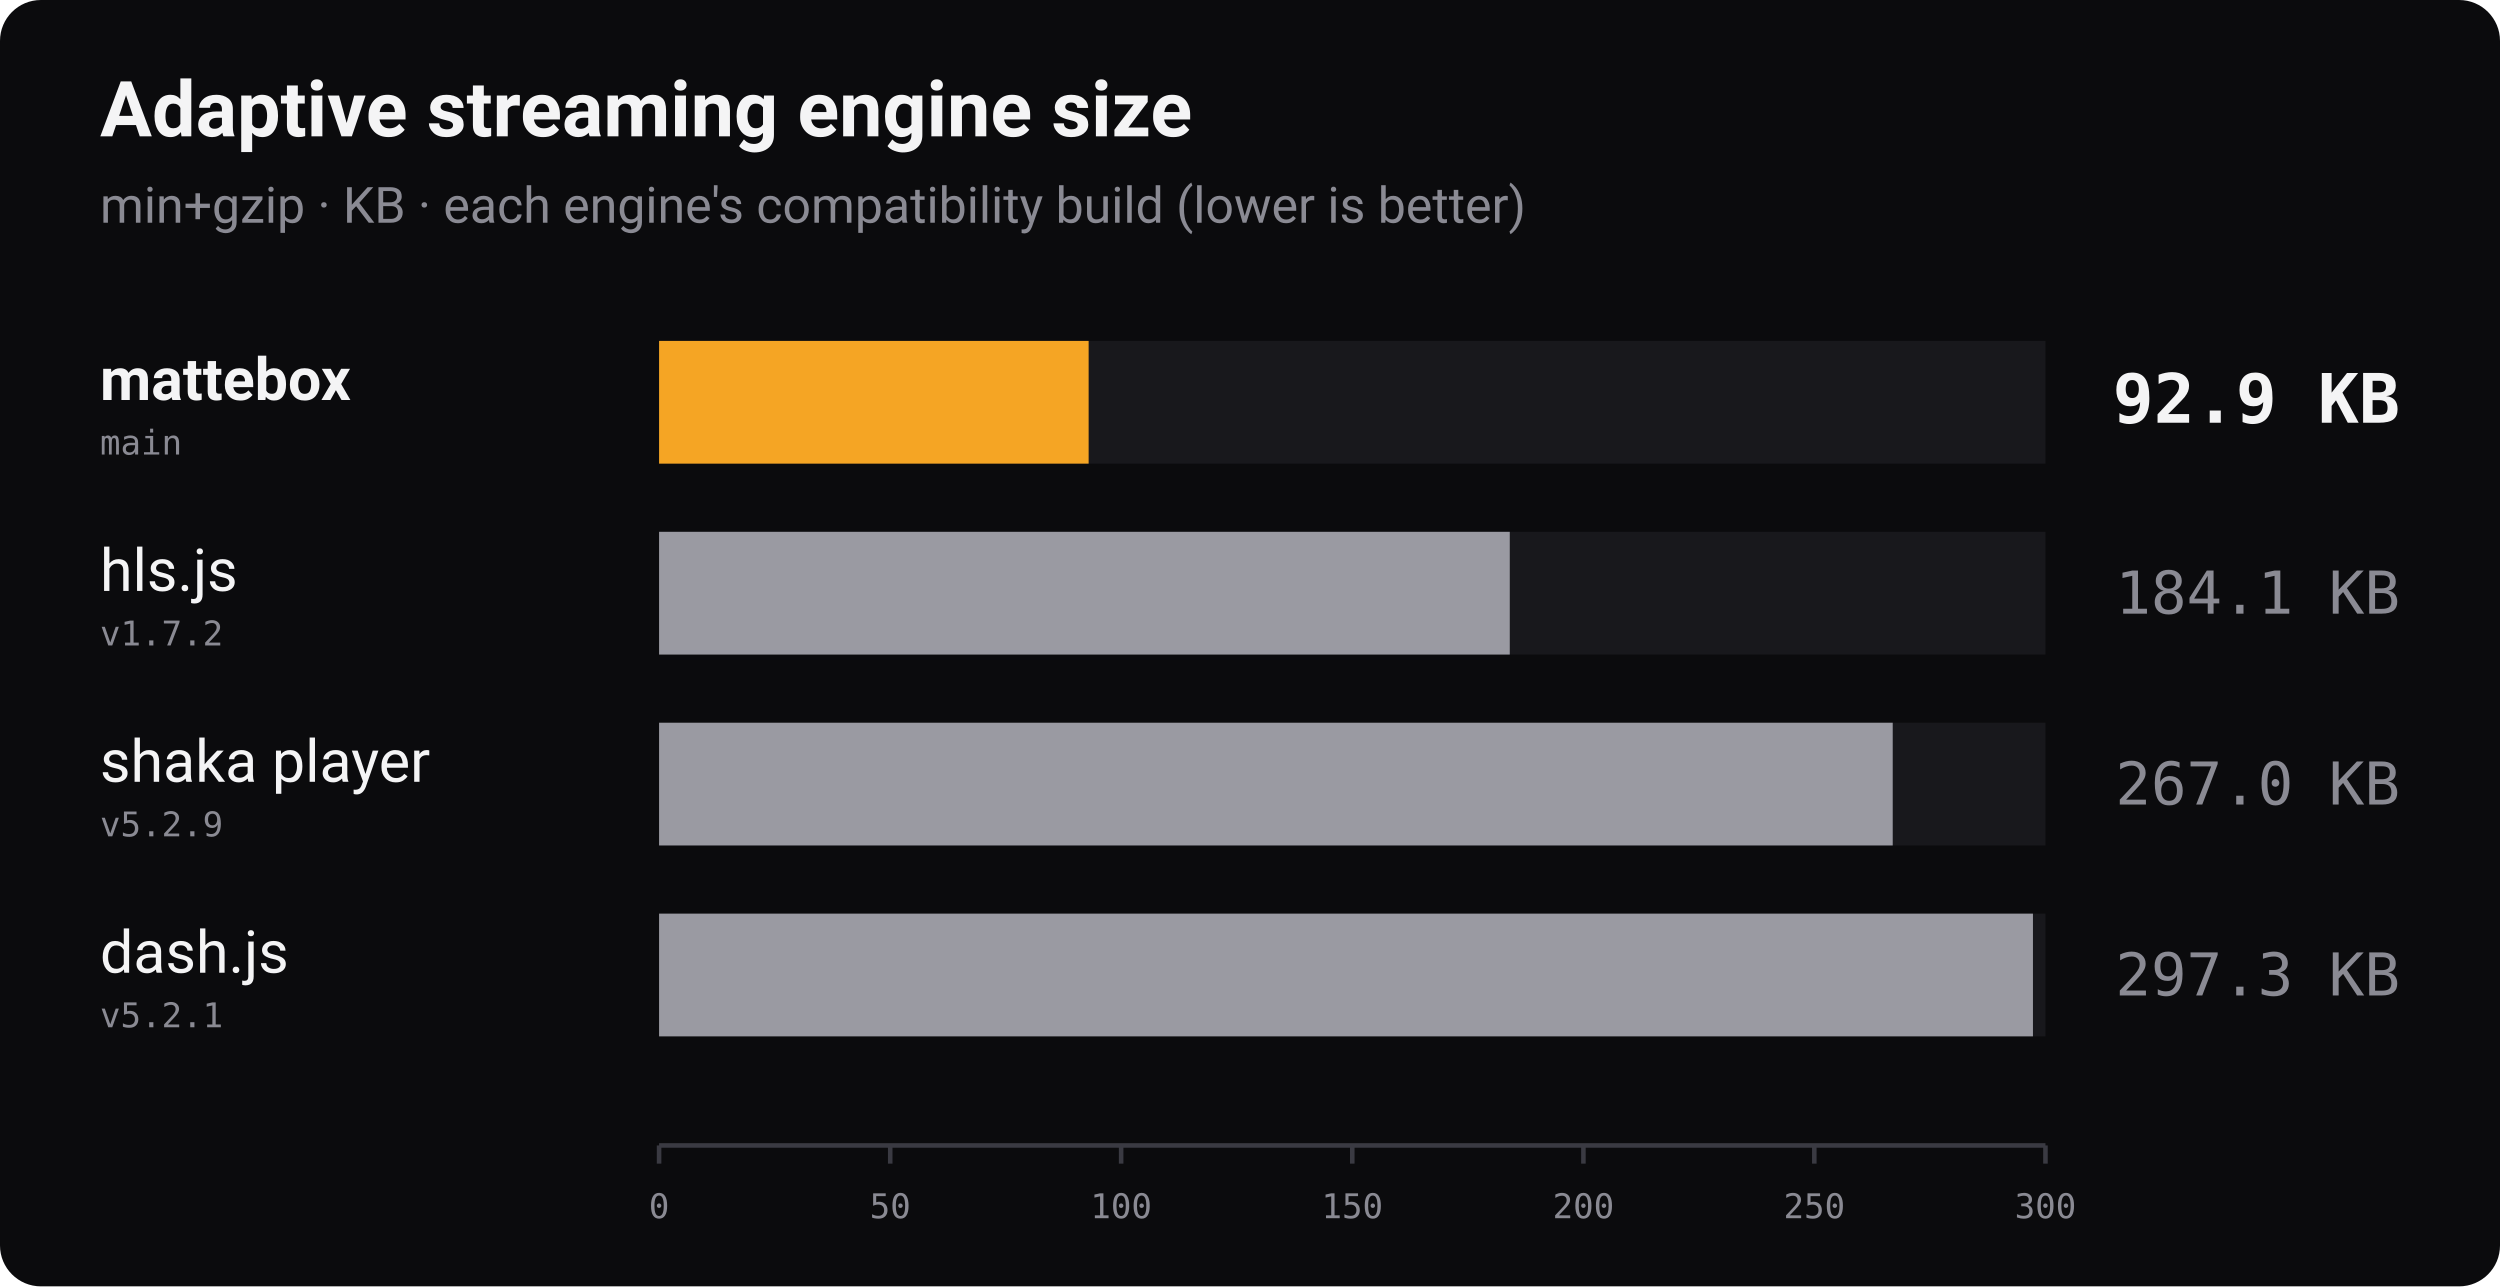
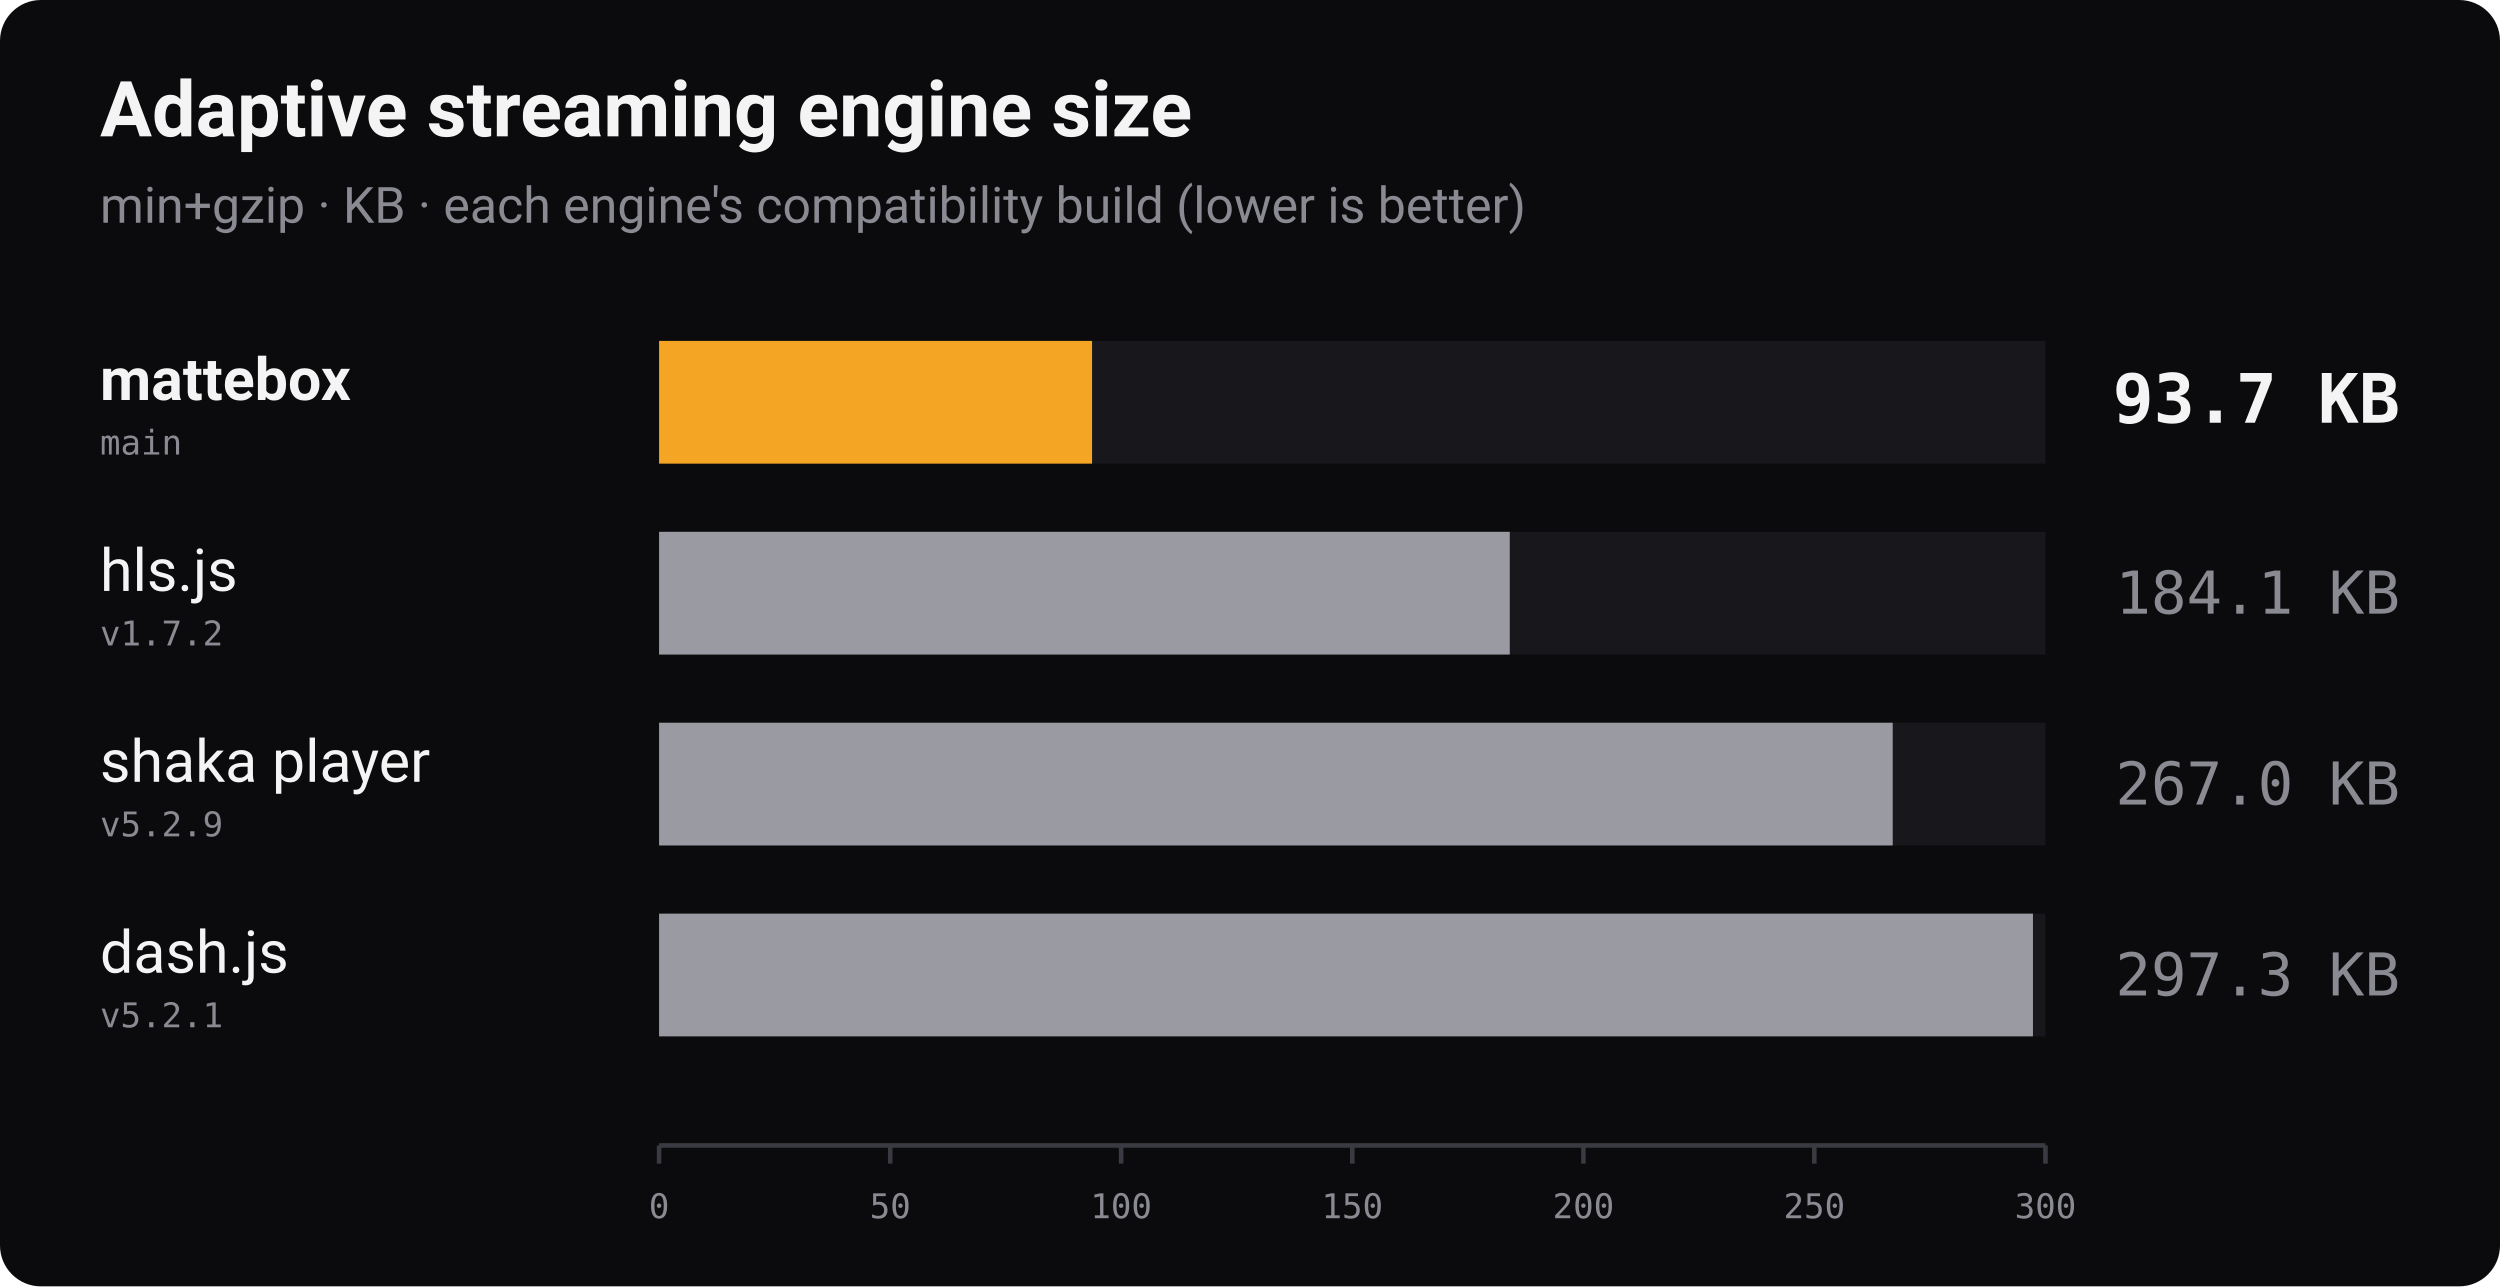
<svg xmlns="http://www.w3.org/2000/svg" width="1100" height="566" viewBox="0 0 1100 566" role="img" aria-label="Bundle size of adaptive streaming players, min+gzip, lower is better">
  <rect width="1100" height="566" rx="18" fill="#0b0b0d" />
  <text x="44" y="60" font-family="-apple-system, 'Segoe UI', Roboto, Helvetica, Arial, sans-serif" font-size="34" font-weight="700" fill="#f4f4f5">Adaptive streaming engine size</text>
  <text x="44" y="98" font-family="-apple-system, 'Segoe UI', Roboto, Helvetica, Arial, sans-serif" font-size="22" fill="#8a8a93">min+gzip · KB · each engine's compatibility build (lower is better)</text>
  <text x="44" y="176" font-family="-apple-system, 'Segoe UI', Roboto, Helvetica, Arial, sans-serif" font-size="26" font-weight="700" fill="#f4f4f5">mattebox</text>
  <text x="44" y="200" font-family="ui-monospace, 'SF Mono', Menlo, Consolas, monospace" font-size="15" fill="#8a8a93">main</text>
  <rect x="290" y="150" width="610" height="54" fill="#18181c" />
-   <rect x="290" y="150" width="189.0" height="54" fill="#f5a524" />
-   <text x="1056" y="186" text-anchor="end" font-family="ui-monospace, 'SF Mono', Menlo, Consolas, monospace" font-size="30" font-weight="700" fill="#f4f4f5">92.9 KB</text>
+   <rect x="290" y="150" width="190.5" height="54" fill="#f5a524" />
+   <text x="1056" y="186" text-anchor="end" font-family="ui-monospace, 'SF Mono', Menlo, Consolas, monospace" font-size="30" font-weight="700" fill="#f4f4f5">93.7 KB</text>
  <text x="44" y="260" font-family="-apple-system, 'Segoe UI', Roboto, Helvetica, Arial, sans-serif" font-size="26" font-weight="400" fill="#f4f4f5">hls.js</text>
  <text x="44" y="284" font-family="ui-monospace, 'SF Mono', Menlo, Consolas, monospace" font-size="15" fill="#8a8a93">v1.7.2</text>
  <rect x="290" y="234" width="610" height="54" fill="#18181c" />
  <rect x="290" y="234" width="374.3" height="54" fill="#9a9aa2" />
  <text x="1056" y="270" text-anchor="end" font-family="ui-monospace, 'SF Mono', Menlo, Consolas, monospace" font-size="26" font-weight="400" fill="#8a8a93">184.1 KB</text>
  <text x="44" y="344" font-family="-apple-system, 'Segoe UI', Roboto, Helvetica, Arial, sans-serif" font-size="26" font-weight="400" fill="#f4f4f5">shaka player</text>
  <text x="44" y="368" font-family="ui-monospace, 'SF Mono', Menlo, Consolas, monospace" font-size="15" fill="#8a8a93">v5.2.9</text>
  <rect x="290" y="318" width="610" height="54" fill="#18181c" />
  <rect x="290" y="318" width="542.8" height="54" fill="#9a9aa2" />
  <text x="1056" y="354" text-anchor="end" font-family="ui-monospace, 'SF Mono', Menlo, Consolas, monospace" font-size="26" font-weight="400" fill="#8a8a93">267.0 KB</text>
  <text x="44" y="428" font-family="-apple-system, 'Segoe UI', Roboto, Helvetica, Arial, sans-serif" font-size="26" font-weight="400" fill="#f4f4f5">dash.js</text>
  <text x="44" y="452" font-family="ui-monospace, 'SF Mono', Menlo, Consolas, monospace" font-size="15" fill="#8a8a93">v5.2.1</text>
  <rect x="290" y="402" width="610" height="54" fill="#18181c" />
  <rect x="290" y="402" width="604.5" height="54" fill="#9a9aa2" />
  <text x="1056" y="438" text-anchor="end" font-family="ui-monospace, 'SF Mono', Menlo, Consolas, monospace" font-size="26" font-weight="400" fill="#8a8a93">297.3 KB</text>
  <line x1="290" y1="504" x2="900" y2="504" stroke="#3a3a42" stroke-width="2" />
  <line x1="290.0" y1="504" x2="290.0" y2="512" stroke="#3a3a42" stroke-width="2" />
  <text x="290.0" y="536" text-anchor="middle" font-family="ui-monospace, 'SF Mono', Menlo, Consolas, monospace" font-size="15" fill="#8a8a93">0</text>
  <line x1="391.7" y1="504" x2="391.7" y2="512" stroke="#3a3a42" stroke-width="2" />
  <text x="391.7" y="536" text-anchor="middle" font-family="ui-monospace, 'SF Mono', Menlo, Consolas, monospace" font-size="15" fill="#8a8a93">50</text>
  <line x1="493.3" y1="504" x2="493.3" y2="512" stroke="#3a3a42" stroke-width="2" />
  <text x="493.3" y="536" text-anchor="middle" font-family="ui-monospace, 'SF Mono', Menlo, Consolas, monospace" font-size="15" fill="#8a8a93">100</text>
  <line x1="595.0" y1="504" x2="595.0" y2="512" stroke="#3a3a42" stroke-width="2" />
  <text x="595.0" y="536" text-anchor="middle" font-family="ui-monospace, 'SF Mono', Menlo, Consolas, monospace" font-size="15" fill="#8a8a93">150</text>
  <line x1="696.7" y1="504" x2="696.7" y2="512" stroke="#3a3a42" stroke-width="2" />
  <text x="696.7" y="536" text-anchor="middle" font-family="ui-monospace, 'SF Mono', Menlo, Consolas, monospace" font-size="15" fill="#8a8a93">200</text>
  <line x1="798.3" y1="504" x2="798.3" y2="512" stroke="#3a3a42" stroke-width="2" />
  <text x="798.3" y="536" text-anchor="middle" font-family="ui-monospace, 'SF Mono', Menlo, Consolas, monospace" font-size="15" fill="#8a8a93">250</text>
  <line x1="900.0" y1="504" x2="900.0" y2="512" stroke="#3a3a42" stroke-width="2" />
  <text x="900.0" y="536" text-anchor="middle" font-family="ui-monospace, 'SF Mono', Menlo, Consolas, monospace" font-size="15" fill="#8a8a93">300</text>
</svg>
